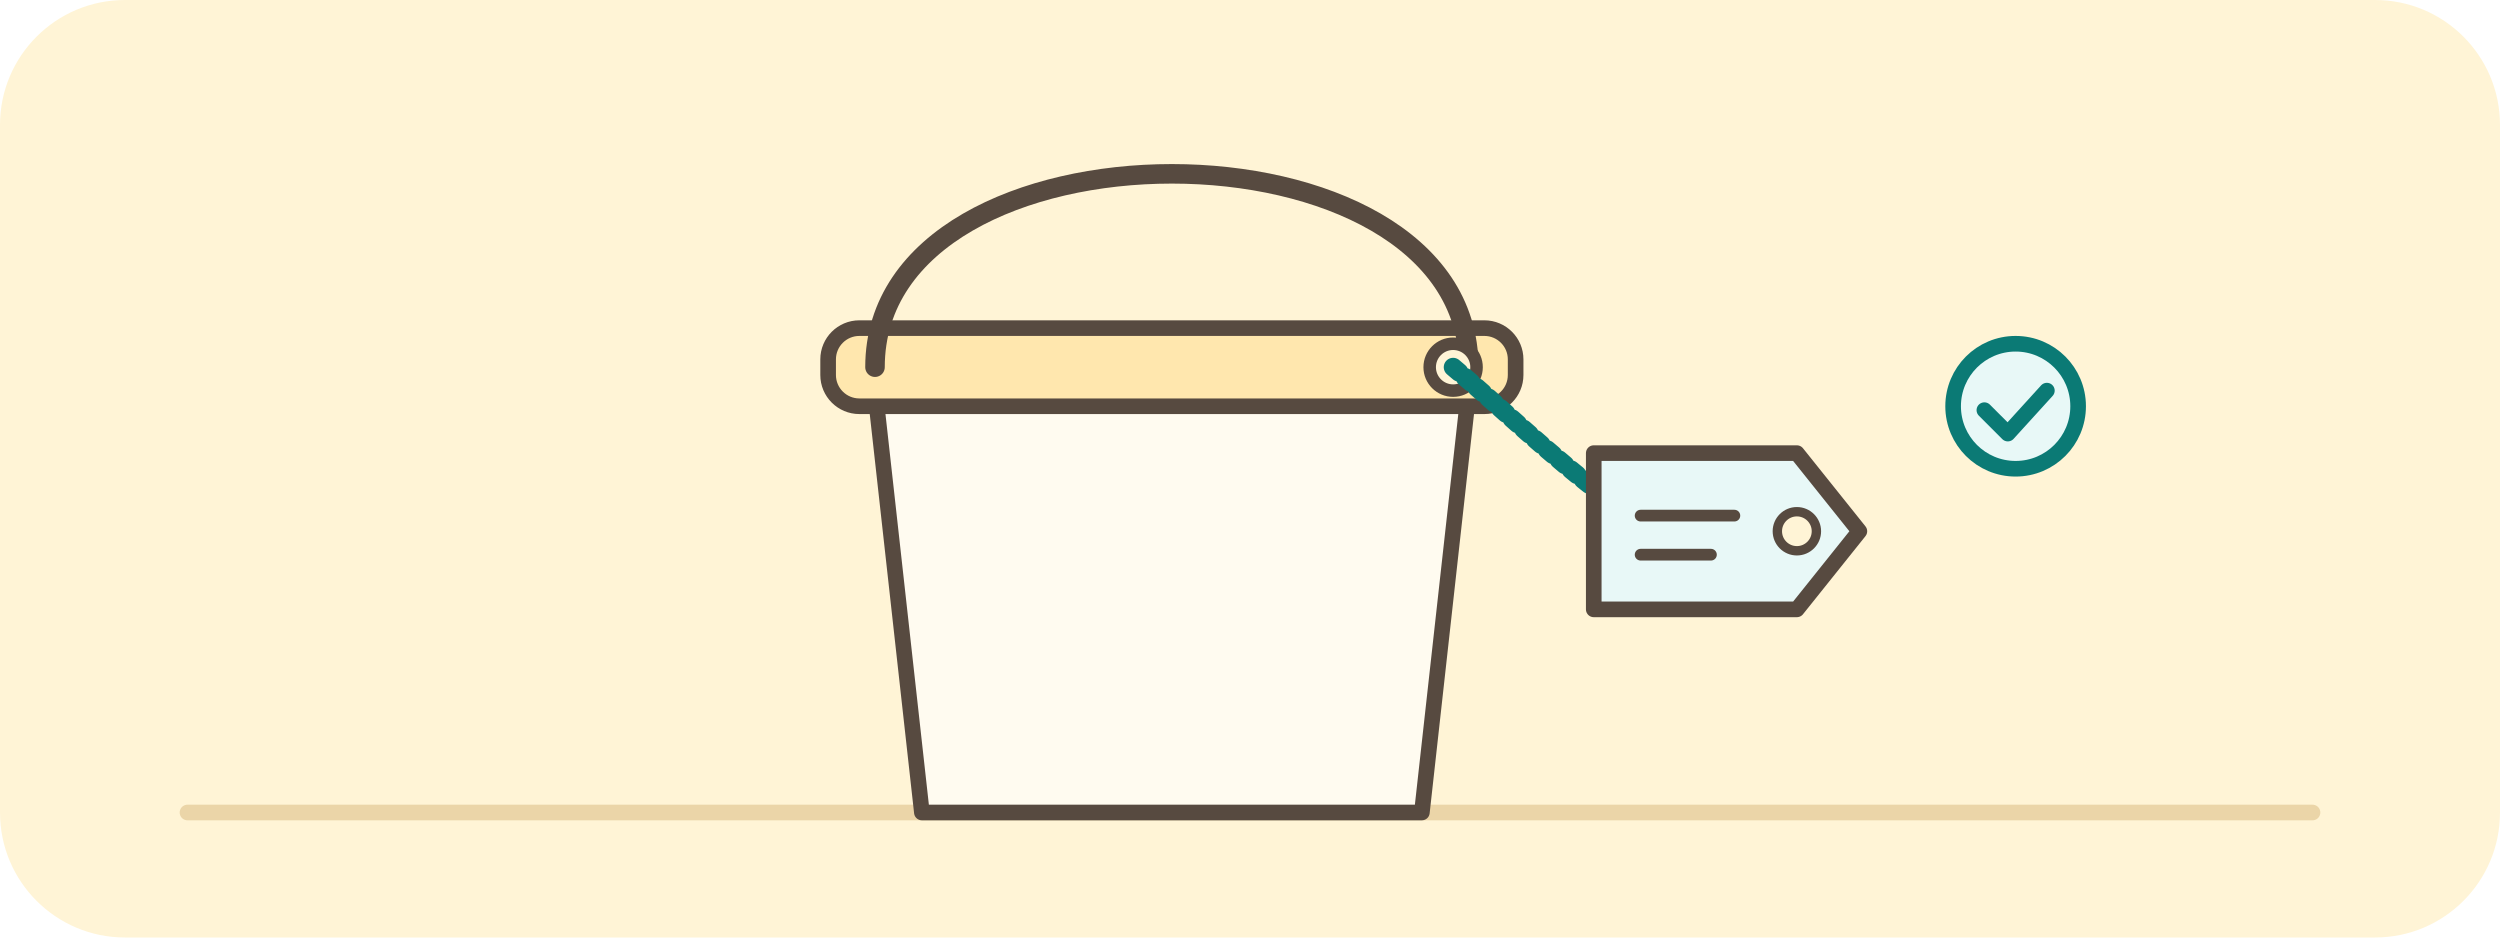
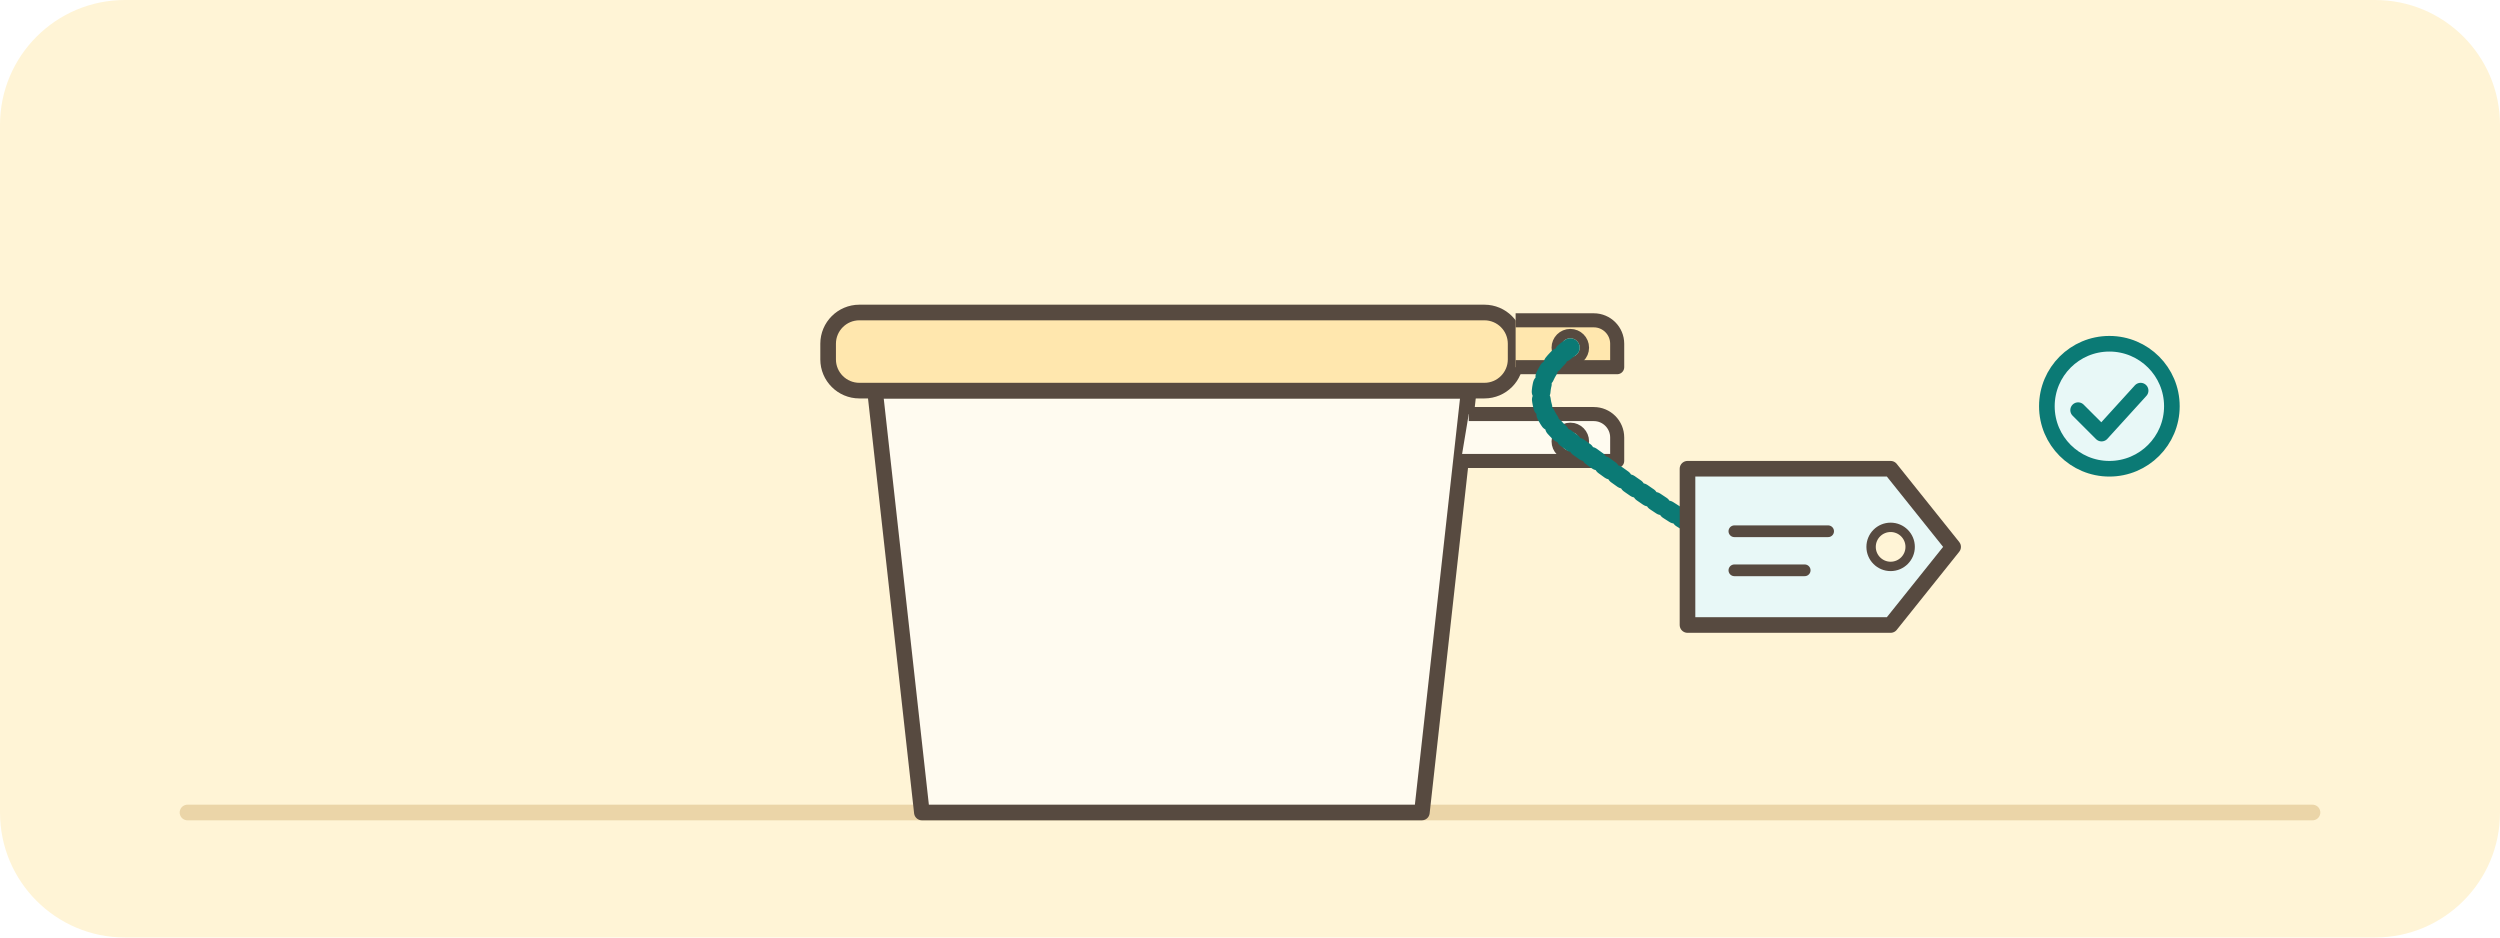
<svg viewBox="0 0 320 120" width="320" height="120">
  <rect x="0" y="0" width="320" height="120" rx="16" fill="#FFF4D6" />
  <path d="M24 104H296" stroke="#EBD5A8" stroke-width="2" stroke-linecap="round" />
  <path d="M112 50L118 104H182L188 50Z" fill="#FFFBF0" stroke="#574A40" stroke-width="2" stroke-linejoin="round" />
-   <rect x="106" y="42" width="88" height="10" rx="4" fill="#FFE7AE" stroke="#574A40" stroke-width="2" />
-   <path d="M112 47C112 14 188 14 188 47" fill="none" stroke="#574A40" stroke-width="2.5" stroke-linecap="round" />
-   <circle cx="186" cy="47" r="3" fill="#FFF4D6" stroke="#574A40" stroke-width="1.6" />
-   <path class="p-strap" d="M186 47C192 52 198 58 206 64" fill="none" stroke="#0B7A75" stroke-width="2.4" stroke-linecap="round" pathLength="1" stroke-dasharray="1 1" />
+   <rect x="106" y="40" width="88" height="10" rx="4" fill="#FFE7AE" stroke="#574A40" stroke-width="2" />
+   <path d="M194 41H204A3 3 0 0 1 207 44V47H194" fill="#FFE7AE" stroke="#574A40" stroke-width="1.8" stroke-linejoin="round" />
+   <path d="M188 53H204A3 3 0 0 1 207 56V59H187" fill="#FFFBF0" stroke="#574A40" stroke-width="1.8" stroke-linejoin="round" />
+   <circle cx="201" cy="44.5" r="1.8" fill="#FFF4D6" stroke="#574A40" stroke-width="1.2" />
+   <circle cx="201" cy="56.5" r="1.8" fill="#FFF4D6" stroke="#574A40" stroke-width="1.2" />
+   <path class="p-strap" d="M201 44.5C196 48 196 53 201 56.5C206 60 211 64 218 68" fill="none" stroke="#0B7A75" stroke-width="2.4" stroke-linecap="round" pathLength="1" stroke-dasharray="1 1" />
  <g class="p-tag">
-     <path d="M204 58L230 58L238 68L230 78L204 78Z" fill="#E8F8F7" stroke="#574A40" stroke-width="2" stroke-linejoin="round" />
-     <circle cx="230" cy="68" r="2.5" fill="#FFF4D6" stroke="#574A40" stroke-width="1.2" />
-     <path d="M210 66H222M210 71H219" stroke="#574A40" stroke-width="1.5" stroke-linecap="round" />
+     <path d="M216 60L242 60L250 70L242 80L216 80Z" fill="#E8F8F7" stroke="#574A40" stroke-width="2" stroke-linejoin="round" />
+     <circle cx="242" cy="70" r="2.5" fill="#FFF4D6" stroke="#574A40" stroke-width="1.2" />
+     <path d="M222 68H234M222 73H231" stroke="#574A40" stroke-width="1.5" stroke-linecap="round" />
  </g>
  <g class="p-tick">
-     <circle cx="258" cy="52" r="8" fill="#E8F8F7" stroke="#0B7A75" stroke-width="2" />
-     <path d="M254 52.5L257 55.5L262 50" fill="none" stroke="#0B7A75" stroke-width="2" stroke-linecap="round" stroke-linejoin="round" />
+     <circle cx="270" cy="52" r="8" fill="#E8F8F7" stroke="#0B7A75" stroke-width="2" />
+     <path d="M266 52.5L269 55.5L274 50" fill="none" stroke="#0B7A75" stroke-width="2" stroke-linecap="round" stroke-linejoin="round" />
  </g>
</svg>
